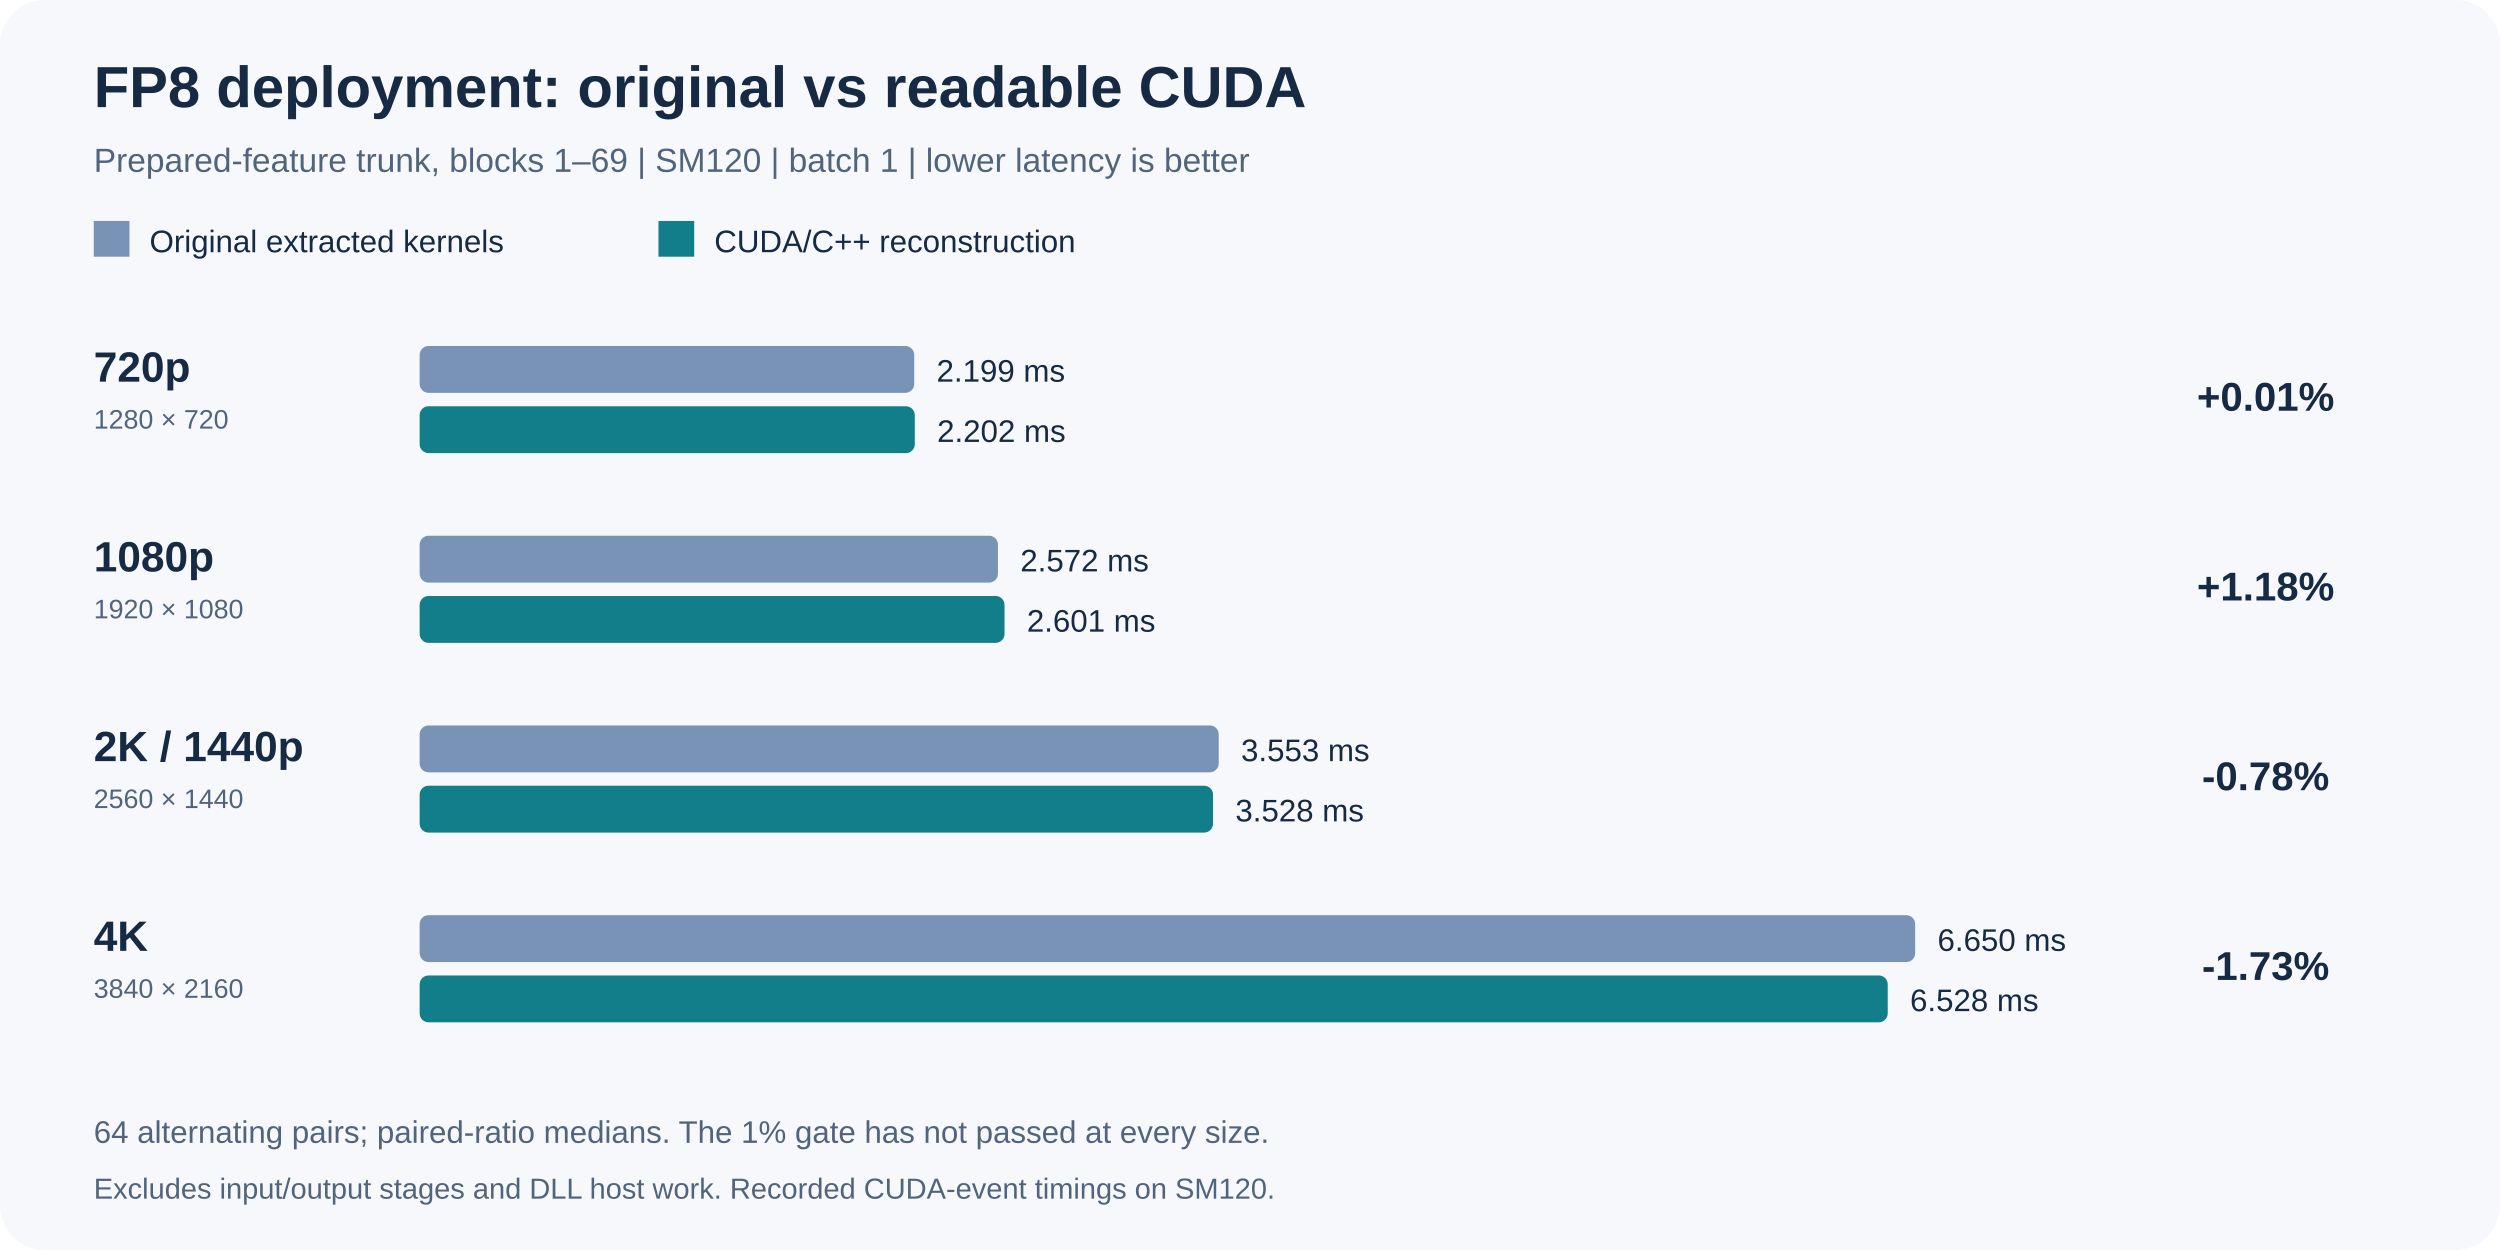
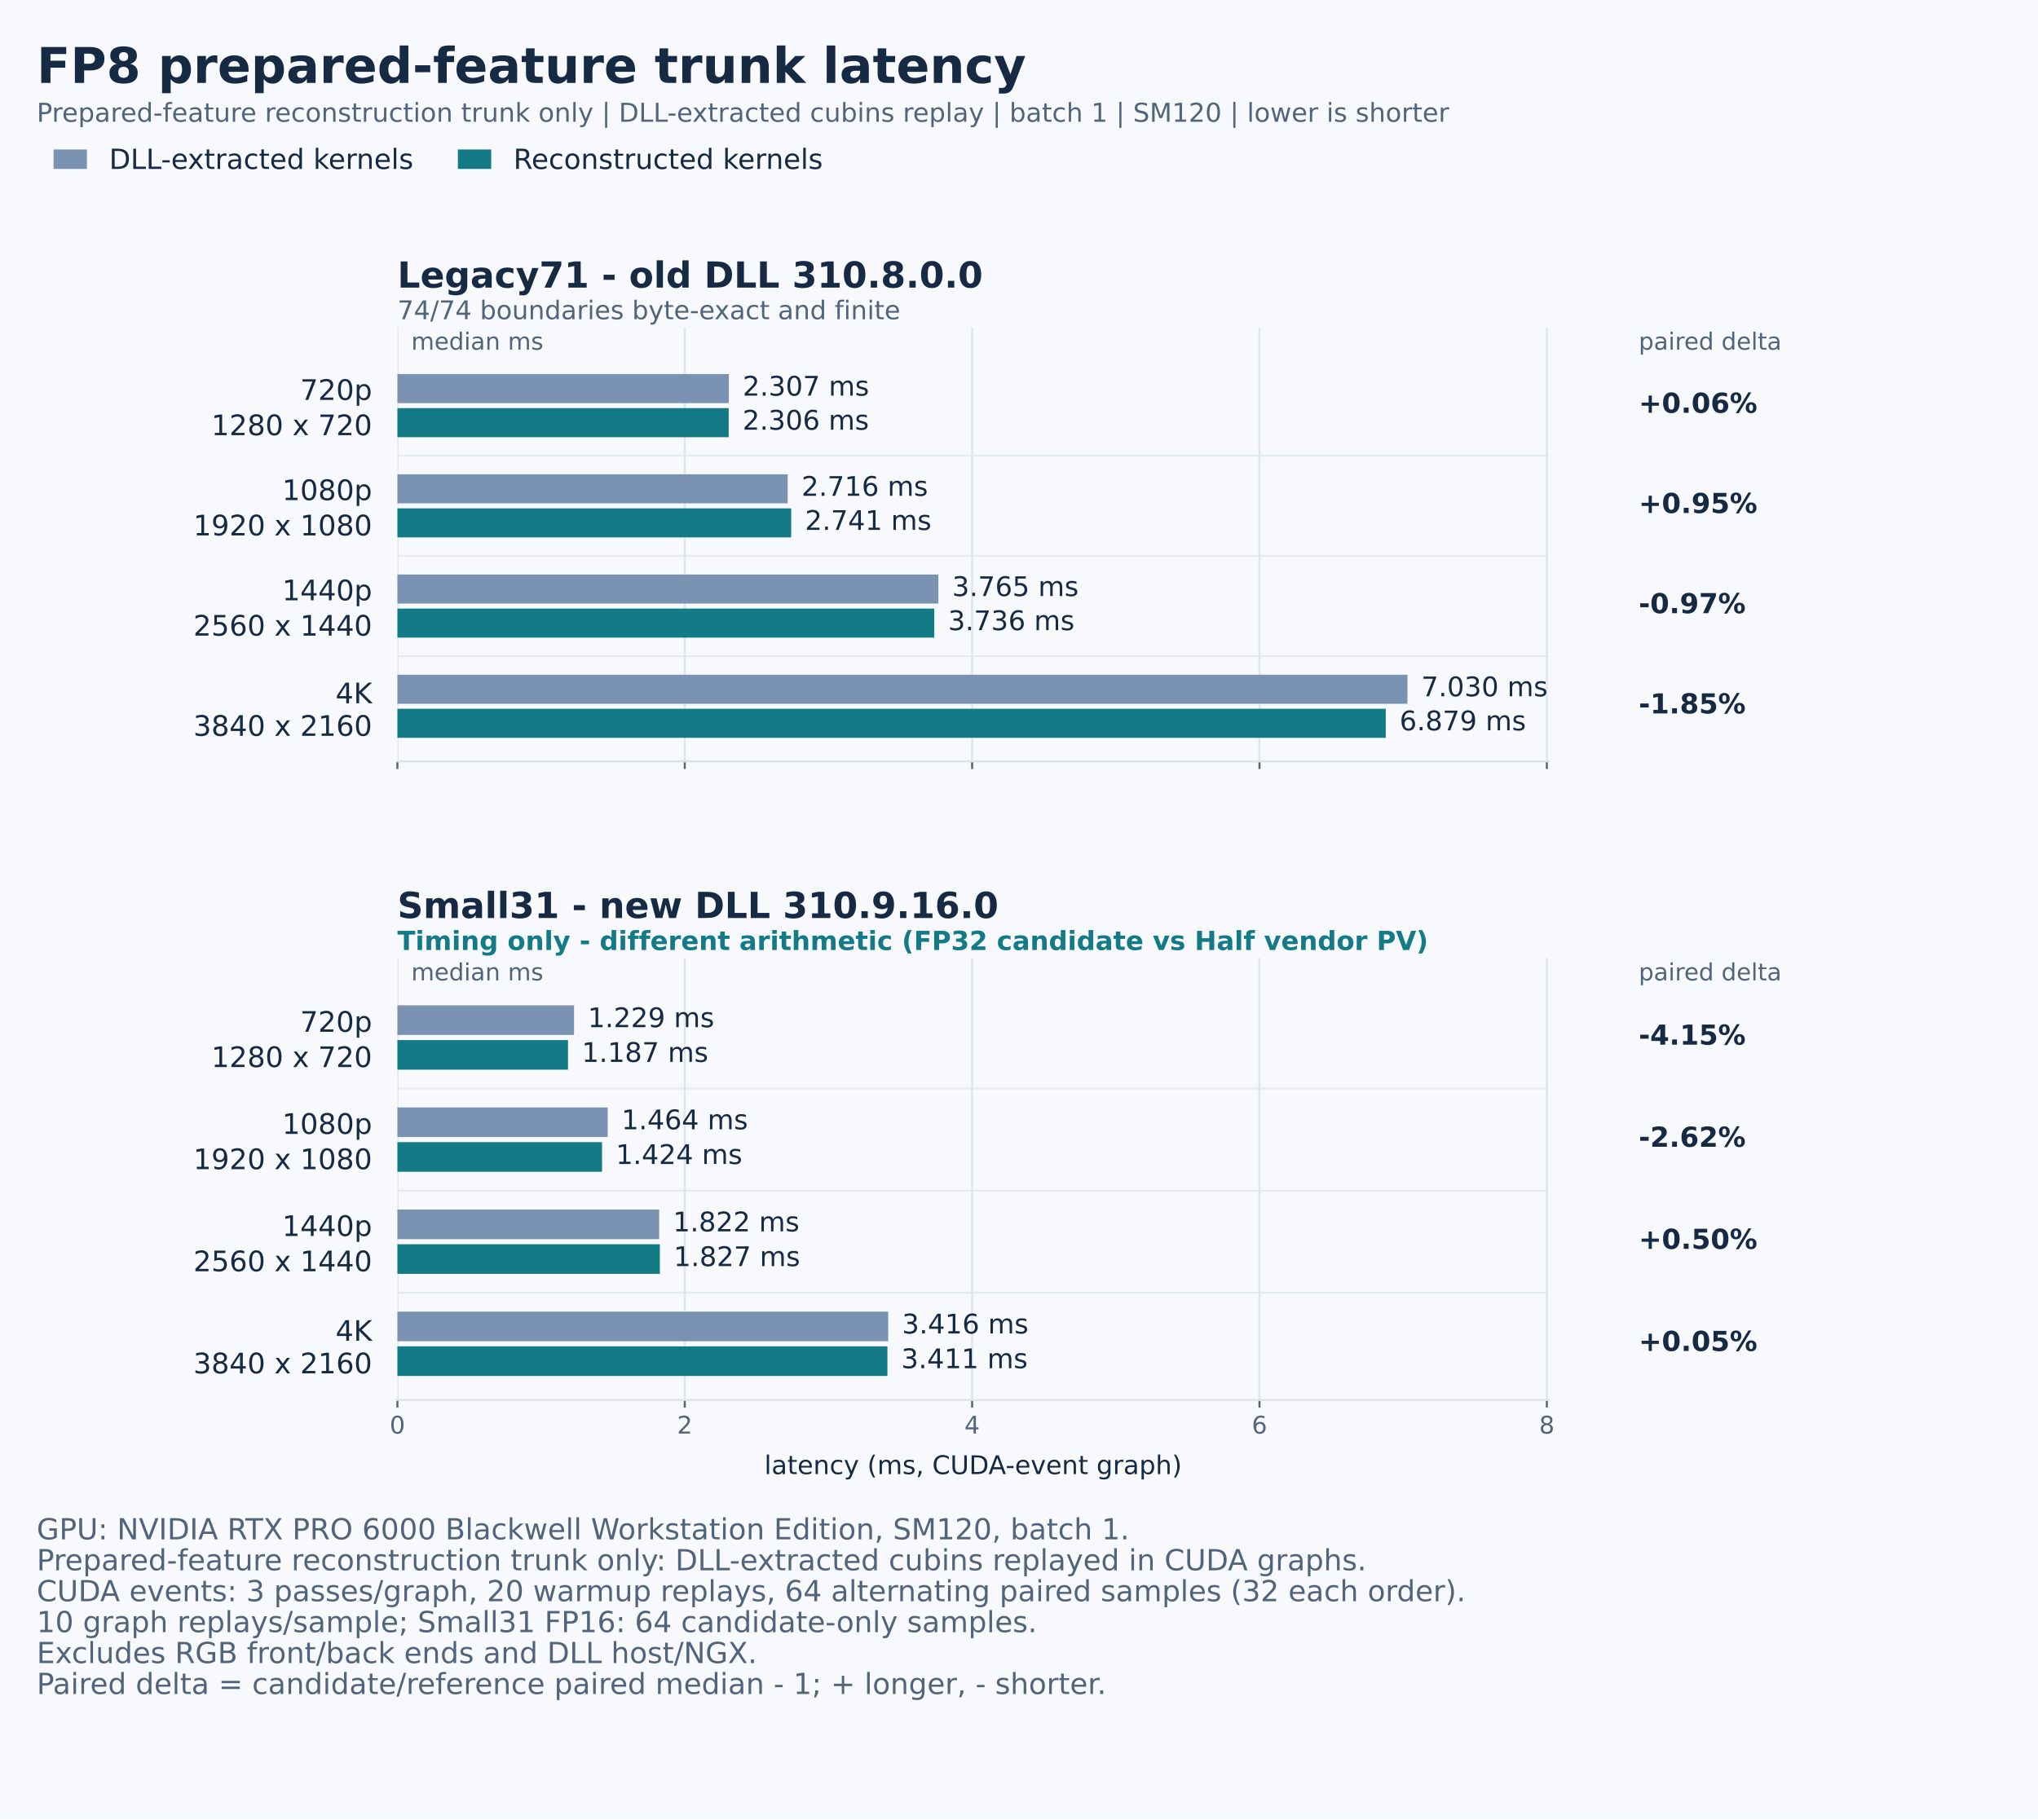
- <svg xmlns="http://www.w3.org/2000/svg" width="1120" height="560" viewBox="0 0 1120 560" role="img" aria-labelledby="title desc">
-   <rect width="1120" height="560" rx="20" fill="#f6f8fc" />
-   <style>text{font-family:Segoe UI,Arial,sans-serif;fill:#172a43}.muted{fill:#52647c}</style>
-   <text x="42" y="48" font-size="26" font-weight="700">FP8 deployment: original vs readable CUDA</text>
-   <text x="42" y="77" font-size="15" class="muted">Prepared-feature trunk, blocks 1–69 | SM120 | batch 1 | lower latency is better</text>
-   <rect x="42" y="99" width="16" height="16" fill="#7893b5" />
-   <text x="67" y="113" font-size="14">Original extracted kernels</text>
-   <rect x="295" y="99" width="16" height="16" fill="#127e89" />
-   <text x="320" y="113" font-size="14">CUDA/C++ reconstruction</text>
-   <text x="42" y="171" font-size="19" font-weight="600">720p</text>
-   <text x="42" y="192" font-size="12" class="muted">1280 × 720</text>
-   <rect x="188" y="155" width="221.57" height="21" rx="4" fill="#7893b5" />
-   <text x="419.57" y="171" font-size="14">2.199 ms</text>
-   <rect x="188" y="182" width="221.83" height="21" rx="4" fill="#127e89" />
-   <text x="419.83" y="198" font-size="14">2.202 ms</text>
-   <text x="1015" y="184" text-anchor="middle" font-size="18" font-weight="600">+0.01%</text>
-   <text x="42" y="256" font-size="19" font-weight="600">1080p</text>
-   <text x="42" y="277" font-size="12" class="muted">1920 × 1080</text>
-   <rect x="188" y="240" width="259.09" height="21" rx="4" fill="#7893b5" />
-   <text x="457.09" y="256" font-size="14">2.572 ms</text>
-   <rect x="188" y="267" width="262.03" height="21" rx="4" fill="#127e89" />
-   <text x="460.03" y="283" font-size="14">2.601 ms</text>
-   <text x="1015" y="269" text-anchor="middle" font-size="18" font-weight="600">+1.18%</text>
-   <text x="42" y="341" font-size="19" font-weight="600">2K / 1440p</text>
-   <text x="42" y="362" font-size="12" class="muted">2560 × 1440</text>
-   <rect x="188" y="325" width="357.99" height="21" rx="4" fill="#7893b5" />
-   <text x="555.99" y="341" font-size="14">3.553 ms</text>
-   <rect x="188" y="352" width="355.45" height="21" rx="4" fill="#127e89" />
-   <text x="553.45" y="368" font-size="14">3.528 ms</text>
-   <text x="1015" y="354" text-anchor="middle" font-size="18" font-weight="600">-0.78%</text>
-   <text x="42" y="426" font-size="19" font-weight="600">4K</text>
-   <text x="42" y="447" font-size="12" class="muted">3840 × 2160</text>
-   <rect x="188" y="410" width="670.00" height="21" rx="4" fill="#7893b5" />
-   <text x="868.00" y="426" font-size="14">6.650 ms</text>
-   <rect x="188" y="437" width="657.70" height="21" rx="4" fill="#127e89" />
-   <text x="855.70" y="453" font-size="14">6.528 ms</text>
-   <text x="1015" y="439" text-anchor="middle" font-size="18" font-weight="600">-1.73%</text>
-   <text x="42" y="512" font-size="14" class="muted">64 alternating pairs; paired-ratio medians. The 1% gate has not passed at every size.</text>
-   <text x="42" y="537" font-size="13" class="muted">Excludes input/output stages and DLL host work. Recorded CUDA-event timings on SM120.</text>
+ <svg xmlns="http://www.w3.org/2000/svg" xmlns:xlink="http://www.w3.org/1999/xlink" width="1120" height="1000" viewBox="0 0 806.4 720" version="1.1">
+   <defs>
+     <style type="text/css">*{stroke-linejoin: round; stroke-linecap: butt}</style>
+   </defs>
+   <g id="figure_1">
+     <g id="patch_1">
+       <path d="M 0 720 L 806.4 720 L 806.4 0 L 0 0 z " style="fill: #f7f9fc" />
+     </g>
+     <g id="axes_1">
+       <g id="patch_2">
+         <path d="M 157.248 301.32 L 612.864 301.32 L 612.864 129.6 L 157.248 129.6 z " style="fill: #f7f9fc" />
+       </g>
+       <g id="line2d_1">
+         <path d="M 157.248 180.362 L 612.864 180.362 " clip-path="url(#p030cd80f4a)" style="fill: none; stroke: #dbe3ee; stroke-opacity: 0.7; stroke-width: 0.65; stroke-linecap: square" />
+       </g>
+       <g id="line2d_2">
+         <path d="M 157.248 220.021 L 612.864 220.021 " clip-path="url(#p030cd80f4a)" style="fill: none; stroke: #dbe3ee; stroke-opacity: 0.7; stroke-width: 0.65; stroke-linecap: square" />
+       </g>
+       <g id="line2d_3">
+         <path d="M 157.248 259.679 L 612.864 259.679 " clip-path="url(#p030cd80f4a)" style="fill: none; stroke: #dbe3ee; stroke-opacity: 0.7; stroke-width: 0.65; stroke-linecap: square" />
+       </g>
+       <g id="matplotlib.axis_1">
+         <g id="xtick_1">
+           <g id="line2d_4">
+             <path d="M 157.248 301.32 L 157.248 129.6 " clip-path="url(#p030cd80f4a)" style="fill: none; stroke: #dbe3ee; stroke-opacity: 0.9; stroke-width: 0.8; stroke-linecap: square" />
+           </g>
+           <g id="line2d_5">
+             <defs>
+               <path id="m99421841e1" d="M 0 0 L 0 3 " style="stroke: #52647c; stroke-width: 0.8" />
+             </defs>
+             <g>
+               <use xlink:href="#m99421841e1" x="157.248" y="301.32" style="fill: #52647c; stroke: #52647c; stroke-width: 0.8" />
+             </g>
+           </g>
+         </g>
+         <g id="xtick_2">
+           <g id="line2d_6">
+             <path d="M 270.95 301.32 L 270.95 129.6 " clip-path="url(#p030cd80f4a)" style="fill: none; stroke: #dbe3ee; stroke-opacity: 0.9; stroke-width: 0.8; stroke-linecap: square" />
+           </g>
+           <g id="line2d_7">
+             <g>
+               <use xlink:href="#m99421841e1" x="270.95" y="301.32" style="fill: #52647c; stroke: #52647c; stroke-width: 0.8" />
+             </g>
+           </g>
+         </g>
+         <g id="xtick_3">
+           <g id="line2d_8">
+             <path d="M 384.651 301.32 L 384.651 129.6 " clip-path="url(#p030cd80f4a)" style="fill: none; stroke: #dbe3ee; stroke-opacity: 0.9; stroke-width: 0.8; stroke-linecap: square" />
+           </g>
+           <g id="line2d_9">
+             <g>
+               <use xlink:href="#m99421841e1" x="384.651" y="301.32" style="fill: #52647c; stroke: #52647c; stroke-width: 0.8" />
+             </g>
+           </g>
+         </g>
+         <g id="xtick_4">
+           <g id="line2d_10">
+             <path d="M 498.353 301.32 L 498.353 129.6 " clip-path="url(#p030cd80f4a)" style="fill: none; stroke: #dbe3ee; stroke-opacity: 0.9; stroke-width: 0.8; stroke-linecap: square" />
+           </g>
+           <g id="line2d_11">
+             <g>
+               <use xlink:href="#m99421841e1" x="498.353" y="301.32" style="fill: #52647c; stroke: #52647c; stroke-width: 0.8" />
+             </g>
+           </g>
+         </g>
+         <g id="xtick_5">
+           <g id="line2d_12">
+             <path d="M 612.055 301.32 L 612.055 129.6 " clip-path="url(#p030cd80f4a)" style="fill: none; stroke: #dbe3ee; stroke-opacity: 0.9; stroke-width: 0.8; stroke-linecap: square" />
+           </g>
+           <g id="line2d_13">
+             <g>
+               <use xlink:href="#m99421841e1" x="612.055" y="301.32" style="fill: #52647c; stroke: #52647c; stroke-width: 0.8" />
+             </g>
+           </g>
+         </g>
+       </g>
+       <g id="matplotlib.axis_2">
+         <g id="ytick_1">
+           <g id="line2d_14" />
+           <g id="text_1">
+             <text style="font-size: 11.2px; font-family: 'DejaVu Sans'; fill: #172a43" transform="translate(118.7597 158.2667)">720p</text>
+             <text style="font-size: 11.2px; font-family: 'DejaVu Sans'; fill: #172a43" transform="translate(83.618 172.2317)">1280 x 720</text>
+           </g>
+         </g>
+         <g id="ytick_2">
+           <g id="line2d_15" />
+           <g id="text_2">
+             <text style="font-size: 11.2px; font-family: 'DejaVu Sans'; fill: #172a43" transform="translate(111.6338 197.9249)">1080p</text>
+             <text style="font-size: 11.2px; font-family: 'DejaVu Sans'; fill: #172a43" transform="translate(76.492 211.8899)">1920 x 1080</text>
+           </g>
+         </g>
+         <g id="ytick_3">
+           <g id="line2d_16" />
+           <g id="text_3">
+             <text style="font-size: 11.2px; font-family: 'DejaVu Sans'; fill: #172a43" transform="translate(111.6338 237.5831)">1440p</text>
+             <text style="font-size: 11.2px; font-family: 'DejaVu Sans'; fill: #172a43" transform="translate(76.492 251.5481)">2560 x 1440</text>
+           </g>
+         </g>
+         <g id="ytick_4">
+           <g id="line2d_17" />
+           <g id="text_4">
+             <text style="font-size: 11.2px; font-family: 'DejaVu Sans'; fill: #172a43" transform="translate(132.7773 278.3324)">4K</text>
+             <text style="font-size: 11.2px; font-family: 'DejaVu Sans'; fill: #172a43" transform="translate(76.492 291.2063)">3840 x 2160</text>
+           </g>
+         </g>
+       </g>
+       <g id="patch_3">
+         <path d="M 157.248 301.32 L 612.864 301.32 " style="fill: none; stroke: #dbe3ee; stroke-width: 0.8; stroke-linejoin: miter; stroke-linecap: square" />
+       </g>
+       <g id="text_5">
+         <text style="font-size: 9.4px; font-family: 'DejaVu Sans'; text-anchor: start; fill: #52647c" x="648.402" y="138.387" transform="rotate(-0 648.402 138.3875)">paired delta</text>
+       </g>
+       <g id="text_6">
+         <text style="font-size: 9.4px; font-family: 'DejaVu Sans'; text-anchor: start; fill: #52647c" x="162.715" y="138.387" transform="rotate(-0 162.7154 138.3875)">median ms</text>
+       </g>
+       <g id="bar-legacy71_fp8_1280x720-native">
+         <path d="M 157.248 148.041 L 288.399 148.041 L 288.399 159.542 L 157.248 159.542 z " clip-path="url(#p030cd80f4a)" style="fill: #7b93b2" />
+       </g>
+       <g id="bar-legacy71_fp8_1280x720-candidate">
+         <path d="M 157.248 161.525 L 288.332 161.525 L 288.332 173.026 L 157.248 173.026 z " clip-path="url(#p030cd80f4a)" style="fill: #147b86" />
+       </g>
+       <g id="delta-legacy71_fp8_1280x720">
+         <text style="font-weight: 700; font-size: 10.9px; font-family: 'DejaVu Sans'; text-anchor: start; fill: #172a43" x="648.402" y="163.365" transform="rotate(-0 648.402 163.3648)">+0.06%</text>
+       </g>
+       <g id="bar-legacy71_fp8_1920x1080-native">
+         <path d="M 157.248 187.699 L 311.681 187.699 L 311.681 199.2 L 157.248 199.2 z " clip-path="url(#p030cd80f4a)" style="fill: #7b93b2" />
+       </g>
+       <g id="bar-legacy71_fp8_1920x1080-candidate">
+         <path d="M 157.248 201.183 L 313.056 201.183 L 313.056 212.684 L 157.248 212.684 z " clip-path="url(#p030cd80f4a)" style="fill: #147b86" />
+       </g>
+       <g id="delta-legacy71_fp8_1920x1080">
+         <text style="font-weight: 700; font-size: 10.9px; font-family: 'DejaVu Sans'; text-anchor: start; fill: #172a43" x="648.402" y="203.023" transform="rotate(-0 648.402 203.023)">+0.95%</text>
+       </g>
+       <g id="bar-legacy71_fp8_2560x1440-native">
+         <path d="M 157.248 227.357 L 371.287 227.357 L 371.287 238.858 L 157.248 238.858 z " clip-path="url(#p030cd80f4a)" style="fill: #7b93b2" />
+       </g>
+       <g id="bar-legacy71_fp8_2560x1440-candidate">
+         <path d="M 157.248 240.841 L 369.668 240.841 L 369.668 252.342 L 157.248 252.342 z " clip-path="url(#p030cd80f4a)" style="fill: #147b86" />
+       </g>
+       <g id="delta-legacy71_fp8_2560x1440">
+         <text style="font-weight: 700; font-size: 10.9px; font-family: 'DejaVu Sans'; text-anchor: start; fill: #172a43" x="648.402" y="242.681" transform="rotate(-0 648.402 242.6812)">-0.97%</text>
+       </g>
+       <g id="bar-legacy71_fp8_3840x2160-native">
+         <path d="M 157.248 267.016 L 556.911 267.016 L 556.911 278.517 L 157.248 278.517 z " clip-path="url(#p030cd80f4a)" style="fill: #7b93b2" />
+       </g>
+       <g id="bar-legacy71_fp8_3840x2160-candidate">
+         <path d="M 157.248 280.499 L 548.32 280.499 L 548.32 292 L 157.248 292 z " clip-path="url(#p030cd80f4a)" style="fill: #147b86" />
+       </g>
+       <g id="delta-legacy71_fp8_3840x2160">
+         <text style="font-weight: 700; font-size: 10.9px; font-family: 'DejaVu Sans'; text-anchor: start; fill: #172a43" x="648.402" y="282.339" transform="rotate(-0 648.402 282.3394)">-1.85%</text>
+       </g>
+       <g id="value-legacy71_fp8_1280x720-native">
+         <text style="font-size: 10.7px; font-family: 'DejaVu Sans'; text-anchor: start; fill: #172a43" x="293.867" y="156.571" transform="rotate(-0 293.8668 156.571)">2.307 ms</text>
+       </g>
+       <g id="value-legacy71_fp8_1280x720-candidate">
+         <text style="font-size: 10.7px; font-family: 'DejaVu Sans'; text-anchor: start; fill: #172a43" x="293.8" y="170.055" transform="rotate(-0 293.7997 170.0548)">2.306 ms</text>
+       </g>
+       <g id="value-legacy71_fp8_1920x1080-native">
+         <text style="font-size: 10.7px; font-family: 'DejaVu Sans'; text-anchor: start; fill: #172a43" x="317.149" y="196.229" transform="rotate(-0 317.1485 196.2292)">2.716 ms</text>
+       </g>
+       <g id="value-legacy71_fp8_1920x1080-candidate">
+         <text style="font-size: 10.7px; font-family: 'DejaVu Sans'; text-anchor: start; fill: #172a43" x="318.523" y="209.713" transform="rotate(-0 318.523 209.713)">2.741 ms</text>
+       </g>
+       <g id="value-legacy71_fp8_2560x1440-native">
+         <text style="font-size: 10.7px; font-family: 'DejaVu Sans'; text-anchor: start; fill: #172a43" x="376.754" y="235.887" transform="rotate(-0 376.7541 235.8874)">3.765 ms</text>
+       </g>
+       <g id="value-legacy71_fp8_2560x1440-candidate">
+         <text style="font-size: 10.7px; font-family: 'DejaVu Sans'; text-anchor: start; fill: #172a43" x="375.136" y="249.371" transform="rotate(-0 375.1356 249.3712)">3.736 ms</text>
+       </g>
+       <g id="value-legacy71_fp8_3840x2160-native">
+         <text style="font-size: 10.7px; font-family: 'DejaVu Sans'; text-anchor: start; fill: #172a43" x="562.379" y="275.546" transform="rotate(-0 562.3786 275.5456)">7.030 ms</text>
+       </g>
+       <g id="value-legacy71_fp8_3840x2160-candidate">
+         <text style="font-size: 10.7px; font-family: 'DejaVu Sans'; text-anchor: start; fill: #172a43" x="553.787" y="289.029" transform="rotate(-0 553.7874 289.0294)">6.879 ms</text>
+       </g>
+     </g>
+     <g id="axes_2">
+       <g id="patch_4">
+         <path d="M 157.248 554.04 L 612.864 554.04 L 612.864 379.08 L 157.248 379.08 z " style="fill: #f7f9fc" />
+       </g>
+       <g id="line2d_18">
+         <path d="M 157.248 430.8 L 612.864 430.8 " clip-path="url(#pb6492510a5)" style="fill: none; stroke: #dbe3ee; stroke-opacity: 0.7; stroke-width: 0.65; stroke-linecap: square" />
+       </g>
+       <g id="line2d_19">
+         <path d="M 157.248 471.207 L 612.864 471.207 " clip-path="url(#pb6492510a5)" style="fill: none; stroke: #dbe3ee; stroke-opacity: 0.7; stroke-width: 0.65; stroke-linecap: square" />
+       </g>
+       <g id="line2d_20">
+         <path d="M 157.248 511.613 L 612.864 511.613 " clip-path="url(#pb6492510a5)" style="fill: none; stroke: #dbe3ee; stroke-opacity: 0.7; stroke-width: 0.65; stroke-linecap: square" />
+       </g>
+       <g id="matplotlib.axis_3">
+         <g id="xtick_6">
+           <g id="line2d_21">
+             <path d="M 157.248 554.04 L 157.248 379.08 " clip-path="url(#pb6492510a5)" style="fill: none; stroke: #dbe3ee; stroke-opacity: 0.9; stroke-width: 0.8; stroke-linecap: square" />
+           </g>
+           <g id="line2d_22">
+             <g>
+               <use xlink:href="#m99421841e1" x="157.248" y="554.04" style="fill: #52647c; stroke: #52647c; stroke-width: 0.8" />
+             </g>
+           </g>
+           <g id="text_7">
+             <text style="font-size: 9.6px; font-family: 'DejaVu Sans'; text-anchor: middle; fill: #52647c" x="157.248" y="567.334" transform="rotate(-0 157.248 567.3338)">0</text>
+           </g>
+         </g>
+         <g id="xtick_7">
+           <g id="line2d_23">
+             <path d="M 270.95 554.04 L 270.95 379.08 " clip-path="url(#pb6492510a5)" style="fill: none; stroke: #dbe3ee; stroke-opacity: 0.9; stroke-width: 0.8; stroke-linecap: square" />
+           </g>
+           <g id="line2d_24">
+             <g>
+               <use xlink:href="#m99421841e1" x="270.95" y="554.04" style="fill: #52647c; stroke: #52647c; stroke-width: 0.8" />
+             </g>
+           </g>
+           <g id="text_8">
+             <text style="font-size: 9.6px; font-family: 'DejaVu Sans'; text-anchor: middle; fill: #52647c" x="270.95" y="567.334" transform="rotate(-0 270.9497 567.3338)">2</text>
+           </g>
+         </g>
+         <g id="xtick_8">
+           <g id="line2d_25">
+             <path d="M 384.651 554.04 L 384.651 379.08 " clip-path="url(#pb6492510a5)" style="fill: none; stroke: #dbe3ee; stroke-opacity: 0.9; stroke-width: 0.8; stroke-linecap: square" />
+           </g>
+           <g id="line2d_26">
+             <g>
+               <use xlink:href="#m99421841e1" x="384.651" y="554.04" style="fill: #52647c; stroke: #52647c; stroke-width: 0.8" />
+             </g>
+           </g>
+           <g id="text_9">
+             <text style="font-size: 9.6px; font-family: 'DejaVu Sans'; text-anchor: middle; fill: #52647c" x="384.651" y="567.334" transform="rotate(-0 384.6513 567.3338)">4</text>
+           </g>
+         </g>
+         <g id="xtick_9">
+           <g id="line2d_27">
+             <path d="M 498.353 554.04 L 498.353 379.08 " clip-path="url(#pb6492510a5)" style="fill: none; stroke: #dbe3ee; stroke-opacity: 0.9; stroke-width: 0.8; stroke-linecap: square" />
+           </g>
+           <g id="line2d_28">
+             <g>
+               <use xlink:href="#m99421841e1" x="498.353" y="554.04" style="fill: #52647c; stroke: #52647c; stroke-width: 0.8" />
+             </g>
+           </g>
+           <g id="text_10">
+             <text style="font-size: 9.6px; font-family: 'DejaVu Sans'; text-anchor: middle; fill: #52647c" x="498.353" y="567.334" transform="rotate(-0 498.353 567.3338)">6</text>
+           </g>
+         </g>
+         <g id="xtick_10">
+           <g id="line2d_29">
+             <path d="M 612.055 554.04 L 612.055 379.08 " clip-path="url(#pb6492510a5)" style="fill: none; stroke: #dbe3ee; stroke-opacity: 0.9; stroke-width: 0.8; stroke-linecap: square" />
+           </g>
+           <g id="line2d_30">
+             <g>
+               <use xlink:href="#m99421841e1" x="612.055" y="554.04" style="fill: #52647c; stroke: #52647c; stroke-width: 0.8" />
+             </g>
+           </g>
+           <g id="text_11">
+             <text style="font-size: 9.6px; font-family: 'DejaVu Sans'; text-anchor: middle; fill: #52647c" x="612.055" y="567.334" transform="rotate(-0 612.0547 567.3338)">8</text>
+           </g>
+         </g>
+         <g id="text_12">
+           <text style="font-size: 10.2px; font-family: 'DejaVu Sans'; text-anchor: middle; fill: #172a43" x="385.056" y="583.39" transform="rotate(-0 385.056 583.3904)">latency (ms, CUDA-event graph)</text>
+         </g>
+       </g>
+       <g id="matplotlib.axis_4">
+         <g id="ytick_5">
+           <g id="line2d_31" />
+           <g id="text_13">
+             <text style="font-size: 11.2px; font-family: 'DejaVu Sans'; fill: #172a43" transform="translate(118.7597 408.3304)">720p</text>
+             <text style="font-size: 11.2px; font-family: 'DejaVu Sans'; fill: #172a43" transform="translate(83.618 422.2954)">1280 x 720</text>
+           </g>
+         </g>
+         <g id="ytick_6">
+           <g id="line2d_32" />
+           <g id="text_14">
+             <text style="font-size: 11.2px; font-family: 'DejaVu Sans'; fill: #172a43" transform="translate(111.6338 448.7368)">1080p</text>
+             <text style="font-size: 11.2px; font-family: 'DejaVu Sans'; fill: #172a43" transform="translate(76.492 462.7018)">1920 x 1080</text>
+           </g>
+         </g>
+         <g id="ytick_7">
+           <g id="line2d_33" />
+           <g id="text_15">
+             <text style="font-size: 11.2px; font-family: 'DejaVu Sans'; fill: #172a43" transform="translate(111.6338 489.1433)">1440p</text>
+             <text style="font-size: 11.2px; font-family: 'DejaVu Sans'; fill: #172a43" transform="translate(76.492 503.1083)">2560 x 1440</text>
+           </g>
+         </g>
+         <g id="ytick_8">
+           <g id="line2d_34" />
+           <g id="text_16">
+             <text style="font-size: 11.2px; font-family: 'DejaVu Sans'; fill: #172a43" transform="translate(132.7773 530.6409)">4K</text>
+             <text style="font-size: 11.2px; font-family: 'DejaVu Sans'; fill: #172a43" transform="translate(76.492 543.5148)">3840 x 2160</text>
+           </g>
+         </g>
+       </g>
+       <g id="patch_5">
+         <path d="M 157.248 554.04 L 612.864 554.04 " style="fill: none; stroke: #dbe3ee; stroke-width: 0.8; stroke-linejoin: miter; stroke-linecap: square" />
+       </g>
+       <g id="text_17">
+         <text style="font-size: 9.4px; font-family: 'DejaVu Sans'; text-anchor: start; fill: #52647c" x="648.402" y="387.987" transform="rotate(-0 648.402 387.9872)">paired delta</text>
+       </g>
+       <g id="text_18">
+         <text style="font-size: 9.4px; font-family: 'DejaVu Sans'; text-anchor: start; fill: #52647c" x="162.715" y="387.987" transform="rotate(-0 162.7154 387.9872)">median ms</text>
+       </g>
+       <g id="bar-small31_fp8_1280x720-native">
+         <path d="M 157.248 397.869 L 227.133 397.869 L 227.133 409.587 L 157.248 409.587 z " clip-path="url(#pb6492510a5)" style="fill: #7b93b2" />
+       </g>
+       <g id="bar-small31_fp8_1280x720-candidate">
+         <path d="M 157.248 411.607 L 224.751 411.607 L 224.751 423.325 L 157.248 423.325 z " clip-path="url(#pb6492510a5)" style="fill: #147b86" />
+       </g>
+       <g id="delta-small31_fp8_1280x720">
+         <text style="font-weight: 700; font-size: 10.9px; font-family: 'DejaVu Sans'; text-anchor: start; fill: #172a43" x="648.402" y="413.428" transform="rotate(-0 648.402 413.4285)">-4.15%</text>
+       </g>
+       <g id="bar-small31_fp8_1920x1080-native">
+         <path d="M 157.248 438.275 L 240.454 438.275 L 240.454 449.993 L 157.248 449.993 z " clip-path="url(#pb6492510a5)" style="fill: #7b93b2" />
+       </g>
+       <g id="bar-small31_fp8_1920x1080-candidate">
+         <path d="M 157.248 452.014 L 238.211 452.014 L 238.211 463.732 L 157.248 463.732 z " clip-path="url(#pb6492510a5)" style="fill: #147b86" />
+       </g>
+       <g id="delta-small31_fp8_1920x1080">
+         <text style="font-weight: 700; font-size: 10.9px; font-family: 'DejaVu Sans'; text-anchor: start; fill: #172a43" x="648.402" y="453.835" transform="rotate(-0 648.402 453.835)">-2.62%</text>
+       </g>
+       <g id="bar-small31_fp8_2560x1440-native">
+         <path d="M 157.248 478.682 L 260.813 478.682 L 260.813 490.4 L 157.248 490.4 z " clip-path="url(#pb6492510a5)" style="fill: #7b93b2" />
+       </g>
+       <g id="bar-small31_fp8_2560x1440-candidate">
+         <path d="M 157.248 492.42 L 261.098 492.42 L 261.098 504.138 L 157.248 504.138 z " clip-path="url(#pb6492510a5)" style="fill: #147b86" />
+       </g>
+       <g id="delta-small31_fp8_2560x1440">
+         <text style="font-weight: 700; font-size: 10.9px; font-family: 'DejaVu Sans'; text-anchor: start; fill: #172a43" x="648.402" y="494.241" transform="rotate(-0 648.402 494.2414)">+0.50%</text>
+       </g>
+       <g id="bar-small31_fp8_3840x2160-native">
+         <path d="M 157.248 519.088 L 351.449 519.088 L 351.449 530.806 L 157.248 530.806 z " clip-path="url(#pb6492510a5)" style="fill: #7b93b2" />
+       </g>
+       <g id="bar-small31_fp8_3840x2160-candidate">
+         <path d="M 157.248 532.827 L 351.144 532.827 L 351.144 544.544 L 157.248 544.544 z " clip-path="url(#pb6492510a5)" style="fill: #147b86" />
+       </g>
+       <g id="delta-small31_fp8_3840x2160">
+         <text style="font-weight: 700; font-size: 10.9px; font-family: 'DejaVu Sans'; text-anchor: start; fill: #172a43" x="648.402" y="534.648" transform="rotate(-0 648.402 534.6479)">+0.05%</text>
+       </g>
+       <g id="value-small31_fp8_1280x720-native">
+         <text style="font-size: 10.7px; font-family: 'DejaVu Sans'; text-anchor: start; fill: #172a43" x="232.6" y="406.507" transform="rotate(-0 232.6002 406.5074)">1.229 ms</text>
+       </g>
+       <g id="value-small31_fp8_1280x720-candidate">
+         <text style="font-size: 10.7px; font-family: 'DejaVu Sans'; text-anchor: start; fill: #172a43" x="230.218" y="420.246" transform="rotate(-0 230.2182 420.2456)">1.187 ms</text>
+       </g>
+       <g id="value-small31_fp8_1920x1080-native">
+         <text style="font-size: 10.7px; font-family: 'DejaVu Sans'; text-anchor: start; fill: #172a43" x="245.922" y="446.914" transform="rotate(-0 245.9219 446.9139)">1.464 ms</text>
+       </g>
+       <g id="value-small31_fp8_1920x1080-candidate">
+         <text style="font-size: 10.7px; font-family: 'DejaVu Sans'; text-anchor: start; fill: #172a43" x="243.679" y="460.652" transform="rotate(-0 243.6787 460.6521)">1.424 ms</text>
+       </g>
+       <g id="value-small31_fp8_2560x1440-native">
+         <text style="font-size: 10.7px; font-family: 'DejaVu Sans'; text-anchor: start; fill: #172a43" x="266.281" y="487.32" transform="rotate(-0 266.2808 487.3204)">1.822 ms</text>
+       </g>
+       <g id="value-small31_fp8_2560x1440-candidate">
+         <text style="font-size: 10.7px; font-family: 'DejaVu Sans'; text-anchor: start; fill: #172a43" x="266.566" y="501.059" transform="rotate(-0 266.5657 501.0586)">1.827 ms</text>
+       </g>
+       <g id="value-small31_fp8_3840x2160-native">
+         <text style="font-size: 10.7px; font-family: 'DejaVu Sans'; text-anchor: start; fill: #172a43" x="356.916" y="527.727" transform="rotate(-0 356.916 527.7268)">3.416 ms</text>
+       </g>
+       <g id="value-small31_fp8_3840x2160-candidate">
+         <text style="font-size: 10.7px; font-family: 'DejaVu Sans'; text-anchor: start; fill: #172a43" x="356.612" y="541.465" transform="rotate(-0 356.6116 541.465)">3.411 ms</text>
+       </g>
+     </g>
+     <g id="text_19">
+       <text style="font-weight: 700; font-size: 19.5px; font-family: 'DejaVu Sans'; text-anchor: start; fill: #172a43" x="14.515" y="32.817" transform="rotate(-0 14.5152 32.81695)">FP8 prepared-feature trunk latency</text>
+     </g>
+     <g id="text_20">
+       <text style="font-size: 10.3px; font-family: 'DejaVu Sans'; text-anchor: start; fill: #52647c" x="14.515" y="48.191" transform="rotate(-0 14.5152 48.19145)">Prepared-feature reconstruction trunk only | DLL-extracted cubins replay | batch 1 | SM120 | lower is shorter</text>
+     </g>
+     <g id="text_21">
+       <text style="font-weight: 700; font-size: 14.2px; font-family: 'DejaVu Sans'; text-anchor: start; fill: #172a43" x="157.248" y="113.822" transform="rotate(-0 157.248 113.8218)">Legacy71 - old DLL 310.8.0.0</text>
+     </g>
+     <g id="text_22">
+       <text style="font-size: 10.2px; font-family: 'DejaVu Sans'; text-anchor: start; fill: #52647c" x="157.248" y="126.334" transform="rotate(-0 157.248 126.3344)">74/74 boundaries byte-exact and finite</text>
+     </g>
+     <g id="text_23">
+       <text style="font-weight: 700; font-size: 14.2px; font-family: 'DejaVu Sans'; text-anchor: start; fill: #172a43" x="157.248" y="363.302" transform="rotate(-0 157.248 363.3018)">Small31 - new DLL 310.9.16.0</text>
+     </g>
+     <g id="text_24">
+       <text style="font-weight: 700; font-size: 10.4px; font-family: 'DejaVu Sans'; text-anchor: start; fill: #147b86" x="157.248" y="375.966" transform="rotate(-0 157.248 375.9664)">Timing only - different arithmetic (FP32 candidate vs Half vendor PV)</text>
+     </g>
+     <g id="text_25">
+       <text style="font-size: 11.5px; font-family: 'DejaVu Sans'; text-anchor: start; fill: #52647c" x="14.515" y="609.218" transform="rotate(-0 14.5152 609.2182)">GPU: NVIDIA RTX PRO 6000 Blackwell Workstation Edition, SM120, batch 1.</text>
+     </g>
+     <g id="text_26">
+       <text style="font-size: 11.5px; font-family: 'DejaVu Sans'; text-anchor: start; fill: #52647c" x="14.515" y="621.458" transform="rotate(-0 14.5152 621.4582)">Prepared-feature reconstruction trunk only: DLL-extracted cubins replayed in CUDA graphs.</text>
+     </g>
+     <g id="text_27">
+       <text style="font-size: 11.5px; font-family: 'DejaVu Sans'; text-anchor: start; fill: #52647c" x="14.515" y="633.698" transform="rotate(-0 14.5152 633.6982)">CUDA events: 3 passes/graph, 20 warmup replays, 64 alternating paired samples (32 each order).</text>
+     </g>
+     <g id="text_28">
+       <text style="font-size: 11.5px; font-family: 'DejaVu Sans'; text-anchor: start; fill: #52647c" x="14.515" y="645.938" transform="rotate(-0 14.5152 645.9382)">10 graph replays/sample; Small31 FP16: 64 candidate-only samples.</text>
+     </g>
+     <g id="text_29">
+       <text style="font-size: 11.5px; font-family: 'DejaVu Sans'; text-anchor: start; fill: #52647c" x="14.515" y="658.178" transform="rotate(-0 14.5152 658.1782)">Excludes RGB front/back ends and DLL host/NGX.</text>
+     </g>
+     <g id="text_30">
+       <text style="font-size: 11.5px; font-family: 'DejaVu Sans'; text-anchor: start; fill: #52647c" x="14.515" y="670.418" transform="rotate(-0 14.5152 670.4182)">Paired delta = candidate/reference paired median - 1; + longer, - shorter.</text>
+     </g>
+     <g id="legend_1">
+       <g id="patch_6">
+         <path d="M 21.19 66.858 L 34.39 66.858 L 34.39 59.158 L 21.19 59.158 z " style="fill: #7b93b2" />
+       </g>
+       <g id="text_31">
+         <text style="font-size: 11px; font-family: 'DejaVu Sans'; text-anchor: start; fill: #172a43" x="43.19" y="66.858" transform="rotate(-0 43.1896 66.85828)">DLL-extracted kernels</text>
+       </g>
+       <g id="patch_7">
+         <path d="M 181.166 66.858 L 194.366 66.858 L 194.366 59.158 L 181.166 59.158 z " style="fill: #147b86" />
+       </g>
+       <g id="text_32">
+         <text style="font-size: 11px; font-family: 'DejaVu Sans'; text-anchor: start; fill: #172a43" x="203.166" y="66.858" transform="rotate(-0 203.1657 66.85828)">Reconstructed kernels</text>
+       </g>
+     </g>
+   </g>
+   <defs>
+     <clipPath id="p030cd80f4a">
+       <rect x="157.248" y="129.6" width="455.616" height="171.72" />
+     </clipPath>
+     <clipPath id="pb6492510a5">
+       <rect x="157.248" y="379.08" width="455.616" height="174.96" />
+     </clipPath>
+   </defs>
</svg>
